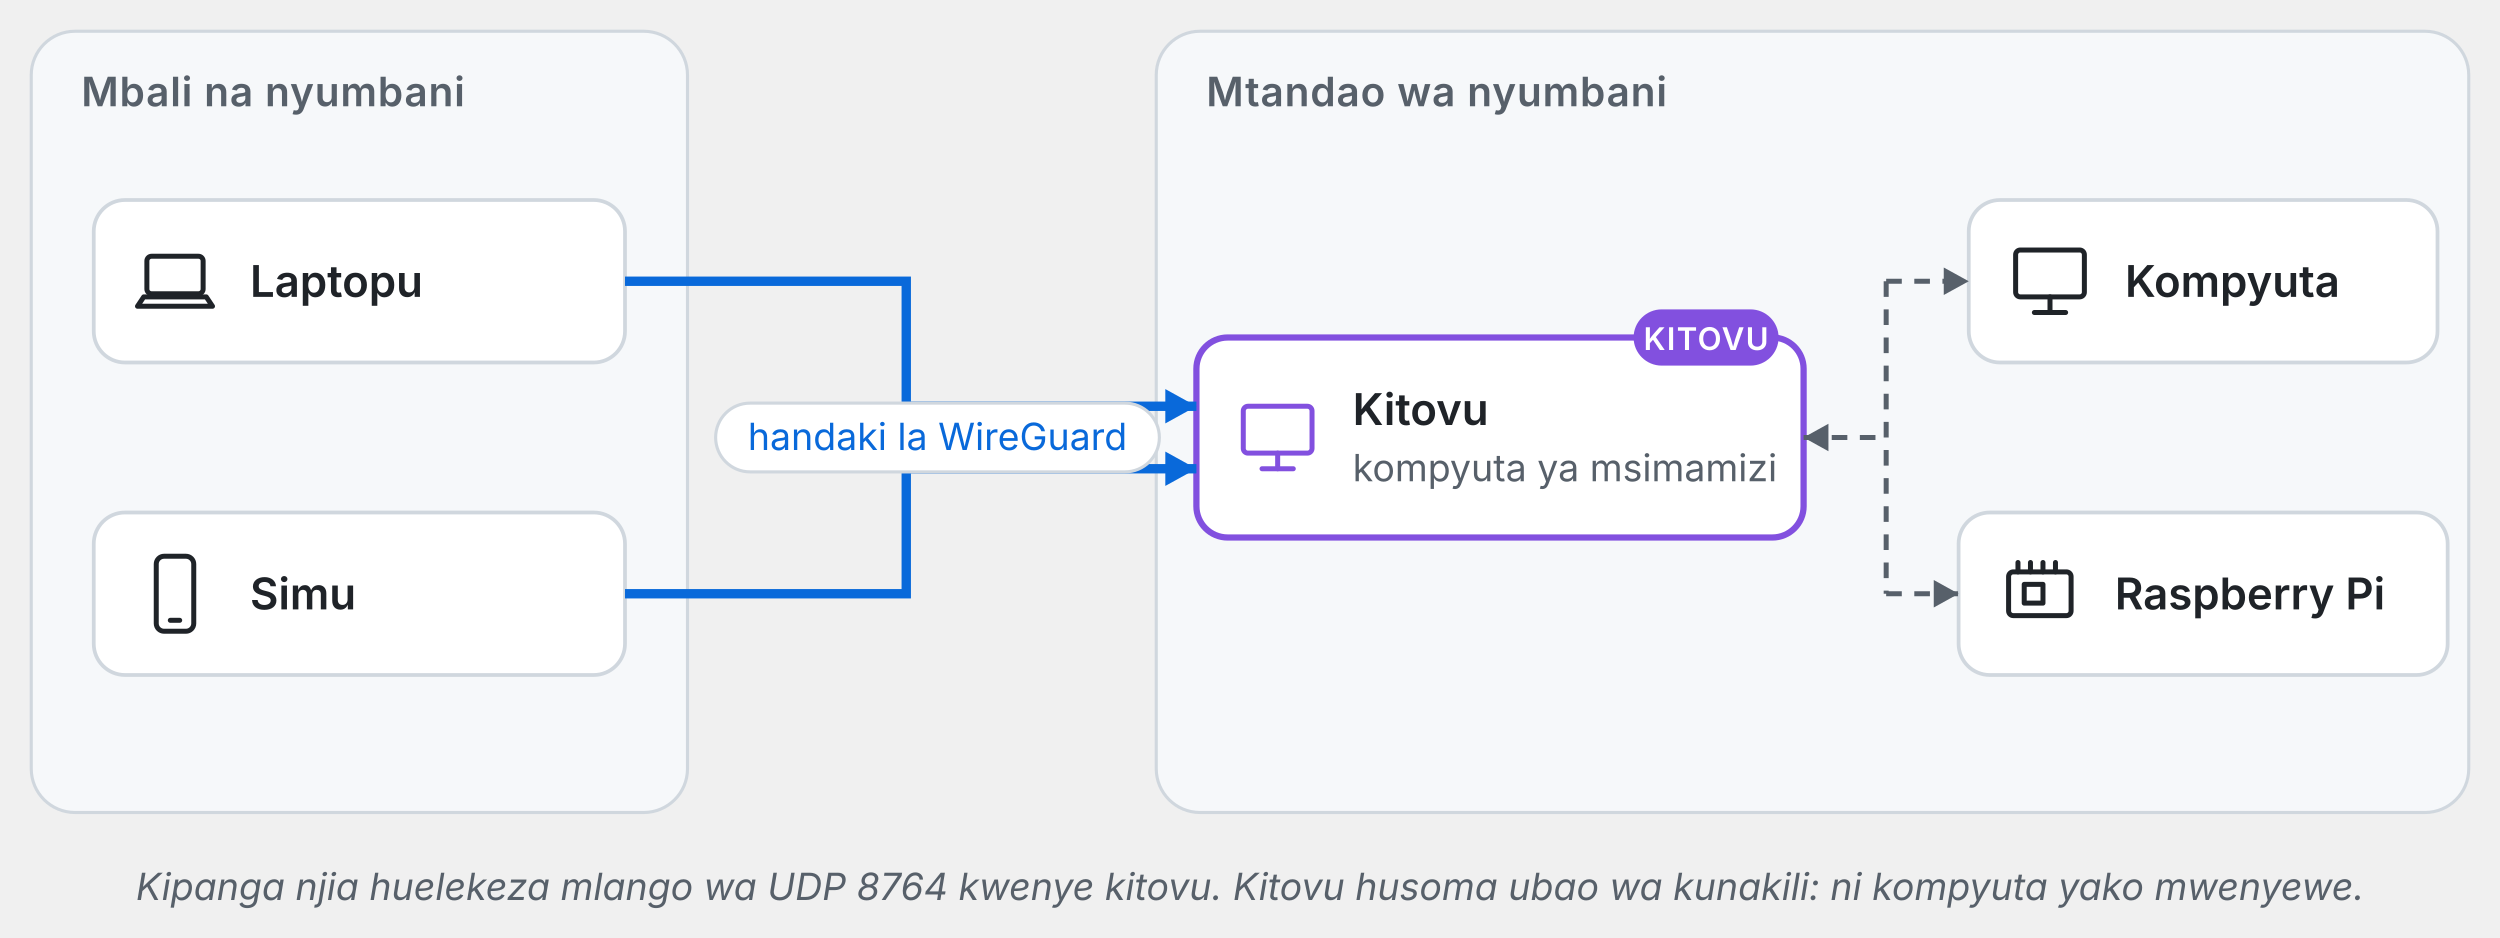
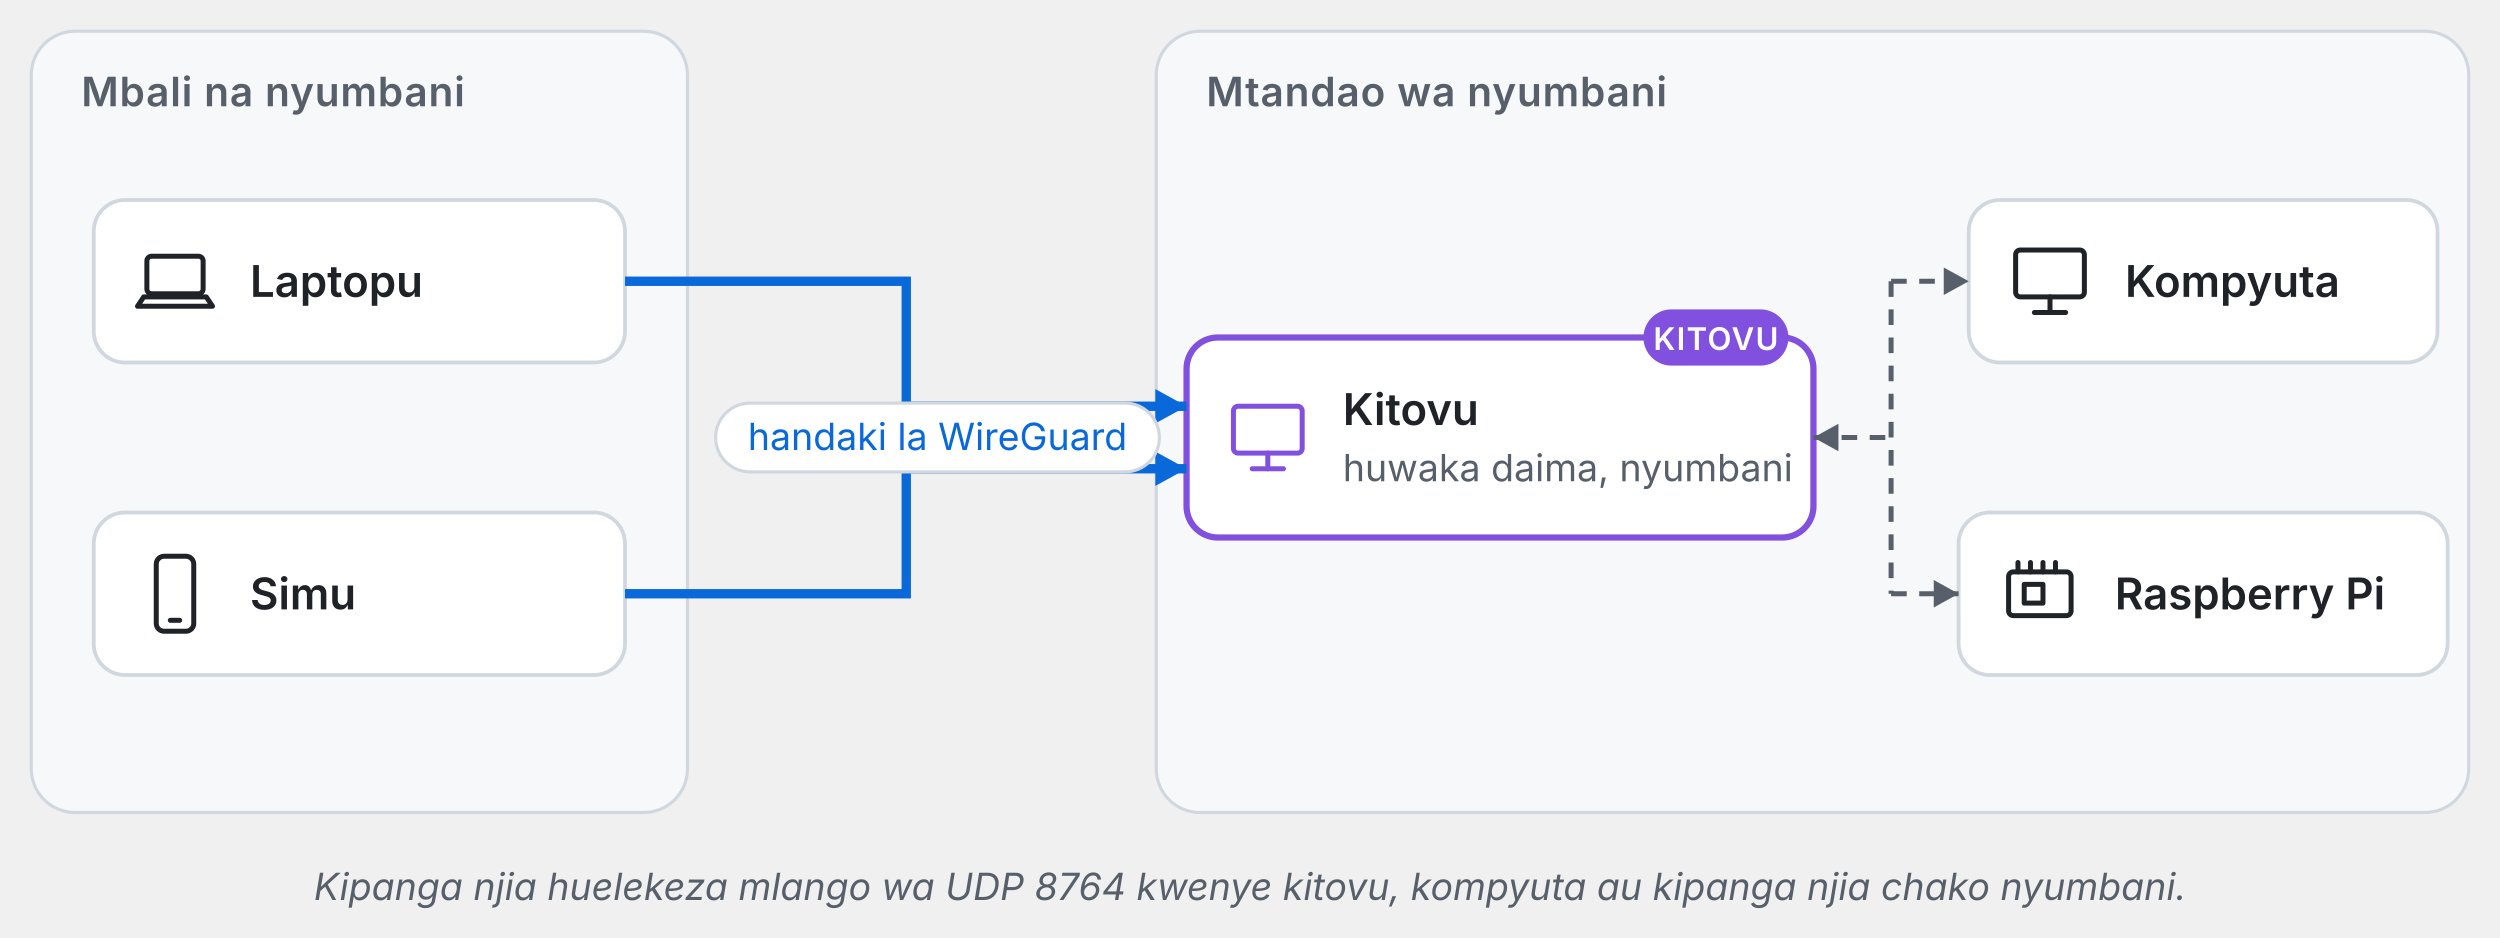
<svg xmlns="http://www.w3.org/2000/svg" lang="sw" width="800" height="300" viewBox="0 0 800 300" role="img" aria-label="Mbali na nyumbani, vifaa hufikia kitovu kupitia handaki la WireGuard la kikundi">
  <style>
  .bg { fill: none; }
  .zone { fill: #f6f8fa; stroke: #d0d7de; stroke-width: 1; }
  .zone-t { fill: #57606a; font: 600 13px system-ui, -apple-system, 'Segoe UI', sans-serif; letter-spacing: .02em; }
  .card { fill: #ffffff; stroke: #d0d7de; stroke-width: 1.2; }
  .card.key { stroke: #8250df; stroke-width: 2; }
  .card.srv { fill: #fff8c5; stroke: #d4a72c; }
  .t { fill: #1f2328; font: 600 14px system-ui, -apple-system, 'Segoe UI', sans-serif; }
  .s { fill: #57606a; font: 12px system-ui, -apple-system, 'Segoe UI', sans-serif; }
  .ic { fill: none; stroke: #1f2328; stroke-width: 1.6; stroke-linecap: round; stroke-linejoin: round; }
  .key .ic, .ic.key { stroke: #8250df; }
  .badge { fill: #8250df; }
  .badge-t { fill: #ffffff; font: 600 10px system-ui, -apple-system, 'Segoe UI', sans-serif; letter-spacing: .04em; }
  .e-tunnel { fill: none; stroke: #0969da; stroke-width: 3; }
  .e-home { fill: none; stroke: #57606a; stroke-width: 1.6; stroke-dasharray: 5 4; }
  .e-pair { fill: none; stroke: #8250df; stroke-width: 1.8; }
  .e-e2e { fill: none; stroke: #1a7f37; stroke-width: 1.8; stroke-dasharray: 2 4; stroke-linecap: round; }
  .a-tunnel { fill: #0969da; } .a-home { fill: #57606a; } .a-pair { fill: #8250df; } .a-e2e { fill: #1a7f37; }
  .lbl-bg { fill: #ffffff; stroke: #d0d7de; stroke-width: 1; }
  .lbl { fill: #1f2328; font: 12px system-ui, -apple-system, 'Segoe UI', sans-serif; }
  .lbl.tunnel { fill: #0969da; } .lbl.pair { fill: #8250df; } .lbl.e2e { fill: #1a7f37; }
  .note { fill: #57606a; font: italic 12px system-ui, -apple-system, 'Segoe UI', sans-serif; }
  @media (prefers-color-scheme: dark) {
    .zone { fill: #161b22; stroke: #30363d; }
    .zone-t, .s, .note { fill: #8b949e; }
    .card { fill: #0d1117; stroke: #3d444d; }
    .card.key { stroke: #a371f7; }
    .card.srv { fill: #272115; stroke: #9e6a03; }
    .t, .lbl { fill: #e6edf3; }
    .ic { stroke: #e6edf3; }
    .key .ic, .ic.key { stroke: #a371f7; }
    .badge { fill: #a371f7; }
    .badge-t { fill: #0d1117; }
    .e-tunnel { stroke: #4493f8; } .a-tunnel { fill: #4493f8; } .lbl.tunnel { fill: #4493f8; }
    .e-home { stroke: #8b949e; } .a-home { fill: #8b949e; }
    .e-pair { stroke: #a371f7; } .a-pair { fill: #a371f7; } .lbl.pair { fill: #a371f7; }
    .e-e2e { stroke: #3fb950; } .a-e2e { fill: #3fb950; } .lbl.e2e { fill: #3fb950; }
    .lbl-bg { fill: #0d1117; stroke: #3d444d; }
  }
</style>
  <rect class="zone" x="10" y="10" width="210" height="250" rx="14" />
  <text class="zone-t" x="26" y="34">Mbali na nyumbani</text>
  <rect class="zone" x="370" y="10" width="420" height="250" rx="14" />
  <text class="zone-t" x="386" y="34">Mtandao wa nyumbani</text>
  <g class="">
    <rect class="card " x="30.0" y="64.0" width="170" height="52" rx="10" />
    <g transform="translate(42.0,76)" class="ic">
      <rect x="5" y="6" width="18" height="12" rx="1.5" />
      <path d="M2 22h24l-2 -3H4z" />
    </g>
    <text class="t" x="80.0" y="95">Laptopu</text>
  </g>
  <g class="">
    <rect class="card " x="30.0" y="164.0" width="170" height="52" rx="10" />
    <g transform="translate(42.0,176)" class="ic">
      <rect x="8" y="2" width="12" height="24" rx="2.5" />
      <line x1="12.5" y1="22.5" x2="15.5" y2="22.5" />
    </g>
    <text class="t" x="80.0" y="195">Simu</text>
  </g>
  <g class="key">
-     <rect class="card key" x="382.85" y="108.0" width="194.3" height="64" rx="10" />
-     <g transform="translate(394.85,126)" class="ic">
+     <rect class="card key" x="379.7" y="108.0" width="200.6" height="64" rx="10" />
+     <g transform="translate(391.7,126)" class="ic">
      <rect x="3" y="4" width="22" height="15" rx="1.5" />
      <line x1="14" y1="19" x2="14" y2="24" />
      <line x1="9" y1="24" x2="19" y2="24" />
    </g>
-     <text class="t" x="432.85" y="136">Kitovu</text>
-     <text class="s" x="432.85" y="154">kompyuta ya msimamizi</text>
-     <rect class="badge" x="522.75" y="99.0" width="46.4" height="18" rx="9" />
-     <text class="badge-t" x="545.95" y="112.0" text-anchor="middle">KITOVU</text>
+     <text class="t" x="429.7" y="136">Kitovu</text>
+     <text class="s" x="429.7" y="154">huwaka daima, nyumbani</text>
+     <rect class="badge" x="525.9" y="99.0" width="46.4" height="18" rx="9" />
+     <text class="badge-t" x="549.1" y="112.0" text-anchor="middle">KITOVU</text>
  </g>
  <g class="">
    <rect class="card " x="630.0" y="64.0" width="150" height="52" rx="10" />
    <g transform="translate(642.0,76)" class="ic">
      <rect x="3" y="4" width="22" height="15" rx="1.5" />
      <line x1="14" y1="19" x2="14" y2="24" />
      <line x1="9" y1="24" x2="19" y2="24" />
    </g>
    <text class="t" x="680.0" y="95">Kompyuta</text>
  </g>
  <g class="">
    <rect class="card " x="626.75" y="164.0" width="156.5" height="52" rx="10" />
    <g transform="translate(638.75,176)" class="ic">
      <rect x="4" y="7" width="20" height="14" rx="1.5" />
      <rect x="9" y="11" width="6" height="6" />
      <line x1="7" y1="4" x2="7" y2="7" />
      <line x1="11" y1="4" x2="11" y2="7" />
      <line x1="15" y1="4" x2="15" y2="7" />
      <line x1="19" y1="4" x2="19" y2="7" />
    </g>
    <text class="t" x="676.75" y="195">Raspberry Pi</text>
  </g>
-   <path class="e-tunnel" d="M200.0,90.0 L290,90 L290,130 L382.85,130" />
-   <path class="a-tunnel" d="M382.85,130 L372.9,124.5 L372.9,135.5z" />
-   <path class="e-tunnel" d="M200.0,190.0 L290,190 L290,150 L382.85,150" />
-   <path class="a-tunnel" d="M382.85,150 L372.9,144.5 L372.9,155.5z" />
-   <path class="e-home" d="M577.15,140.0 L603.575,140" />
-   <path class="a-home" d="M577.15,140.0 L585.1,144.4 L585.1,135.6z" />
-   <path class="e-home" d="M603.575,90 L603.575,190" />
-   <path class="e-home" d="M603.575,90 L630.0,90.0" />
+   <path class="e-tunnel" d="M200.0,90.0 L290,90 L290,130 L379.7,130" />
+   <path class="a-tunnel" d="M379.7,130 L369.7,124.5 L369.7,135.5z" />
+   <path class="e-tunnel" d="M200.0,190.0 L290,190 L290,150 L379.7,150" />
+   <path class="a-tunnel" d="M379.7,150 L369.7,144.5 L369.7,155.5z" />
+   <path class="e-home" d="M580.3,140.0 L605.15,140" />
+   <path class="a-home" d="M580.3,140.0 L588.3,144.4 L588.3,135.6z" />
+   <path class="e-home" d="M605.15,90 L605.15,190" />
+   <path class="e-home" d="M605.15,90 L630.0,90.0" />
  <path class="a-home" d="M630.0,90.0 L622.0,85.6 L622.0,94.4z" />
-   <path class="e-home" d="M603.575,190 L626.75,190.0" />
+   <path class="e-home" d="M605.15,190 L626.75,190.0" />
  <path class="a-home" d="M626.75,190.0 L618.8,185.6 L618.8,194.4z" />
-   <text class="note" x="400" y="288" text-anchor="middle">Kipanga njia huelekeza mlango wa UDP 8764 kwenye kitovu. Kitovu husoma ubao wa kunakili: ni kompyuta yako mwenyewe.</text>
+   <text class="note" x="400" y="288" text-anchor="middle">Kipanga njia huelekeza mlango wa UDP 8764 kwenye kitovu, kompyuta au kipanga njia chako nyumbani.</text>
  <rect class="lbl-bg" x="229.0" y="129.0" width="142.0" height="22" rx="11.0" />
  <text class="lbl tunnel" x="300" y="144.0" text-anchor="middle">handaki la WireGuard</text>
</svg>
